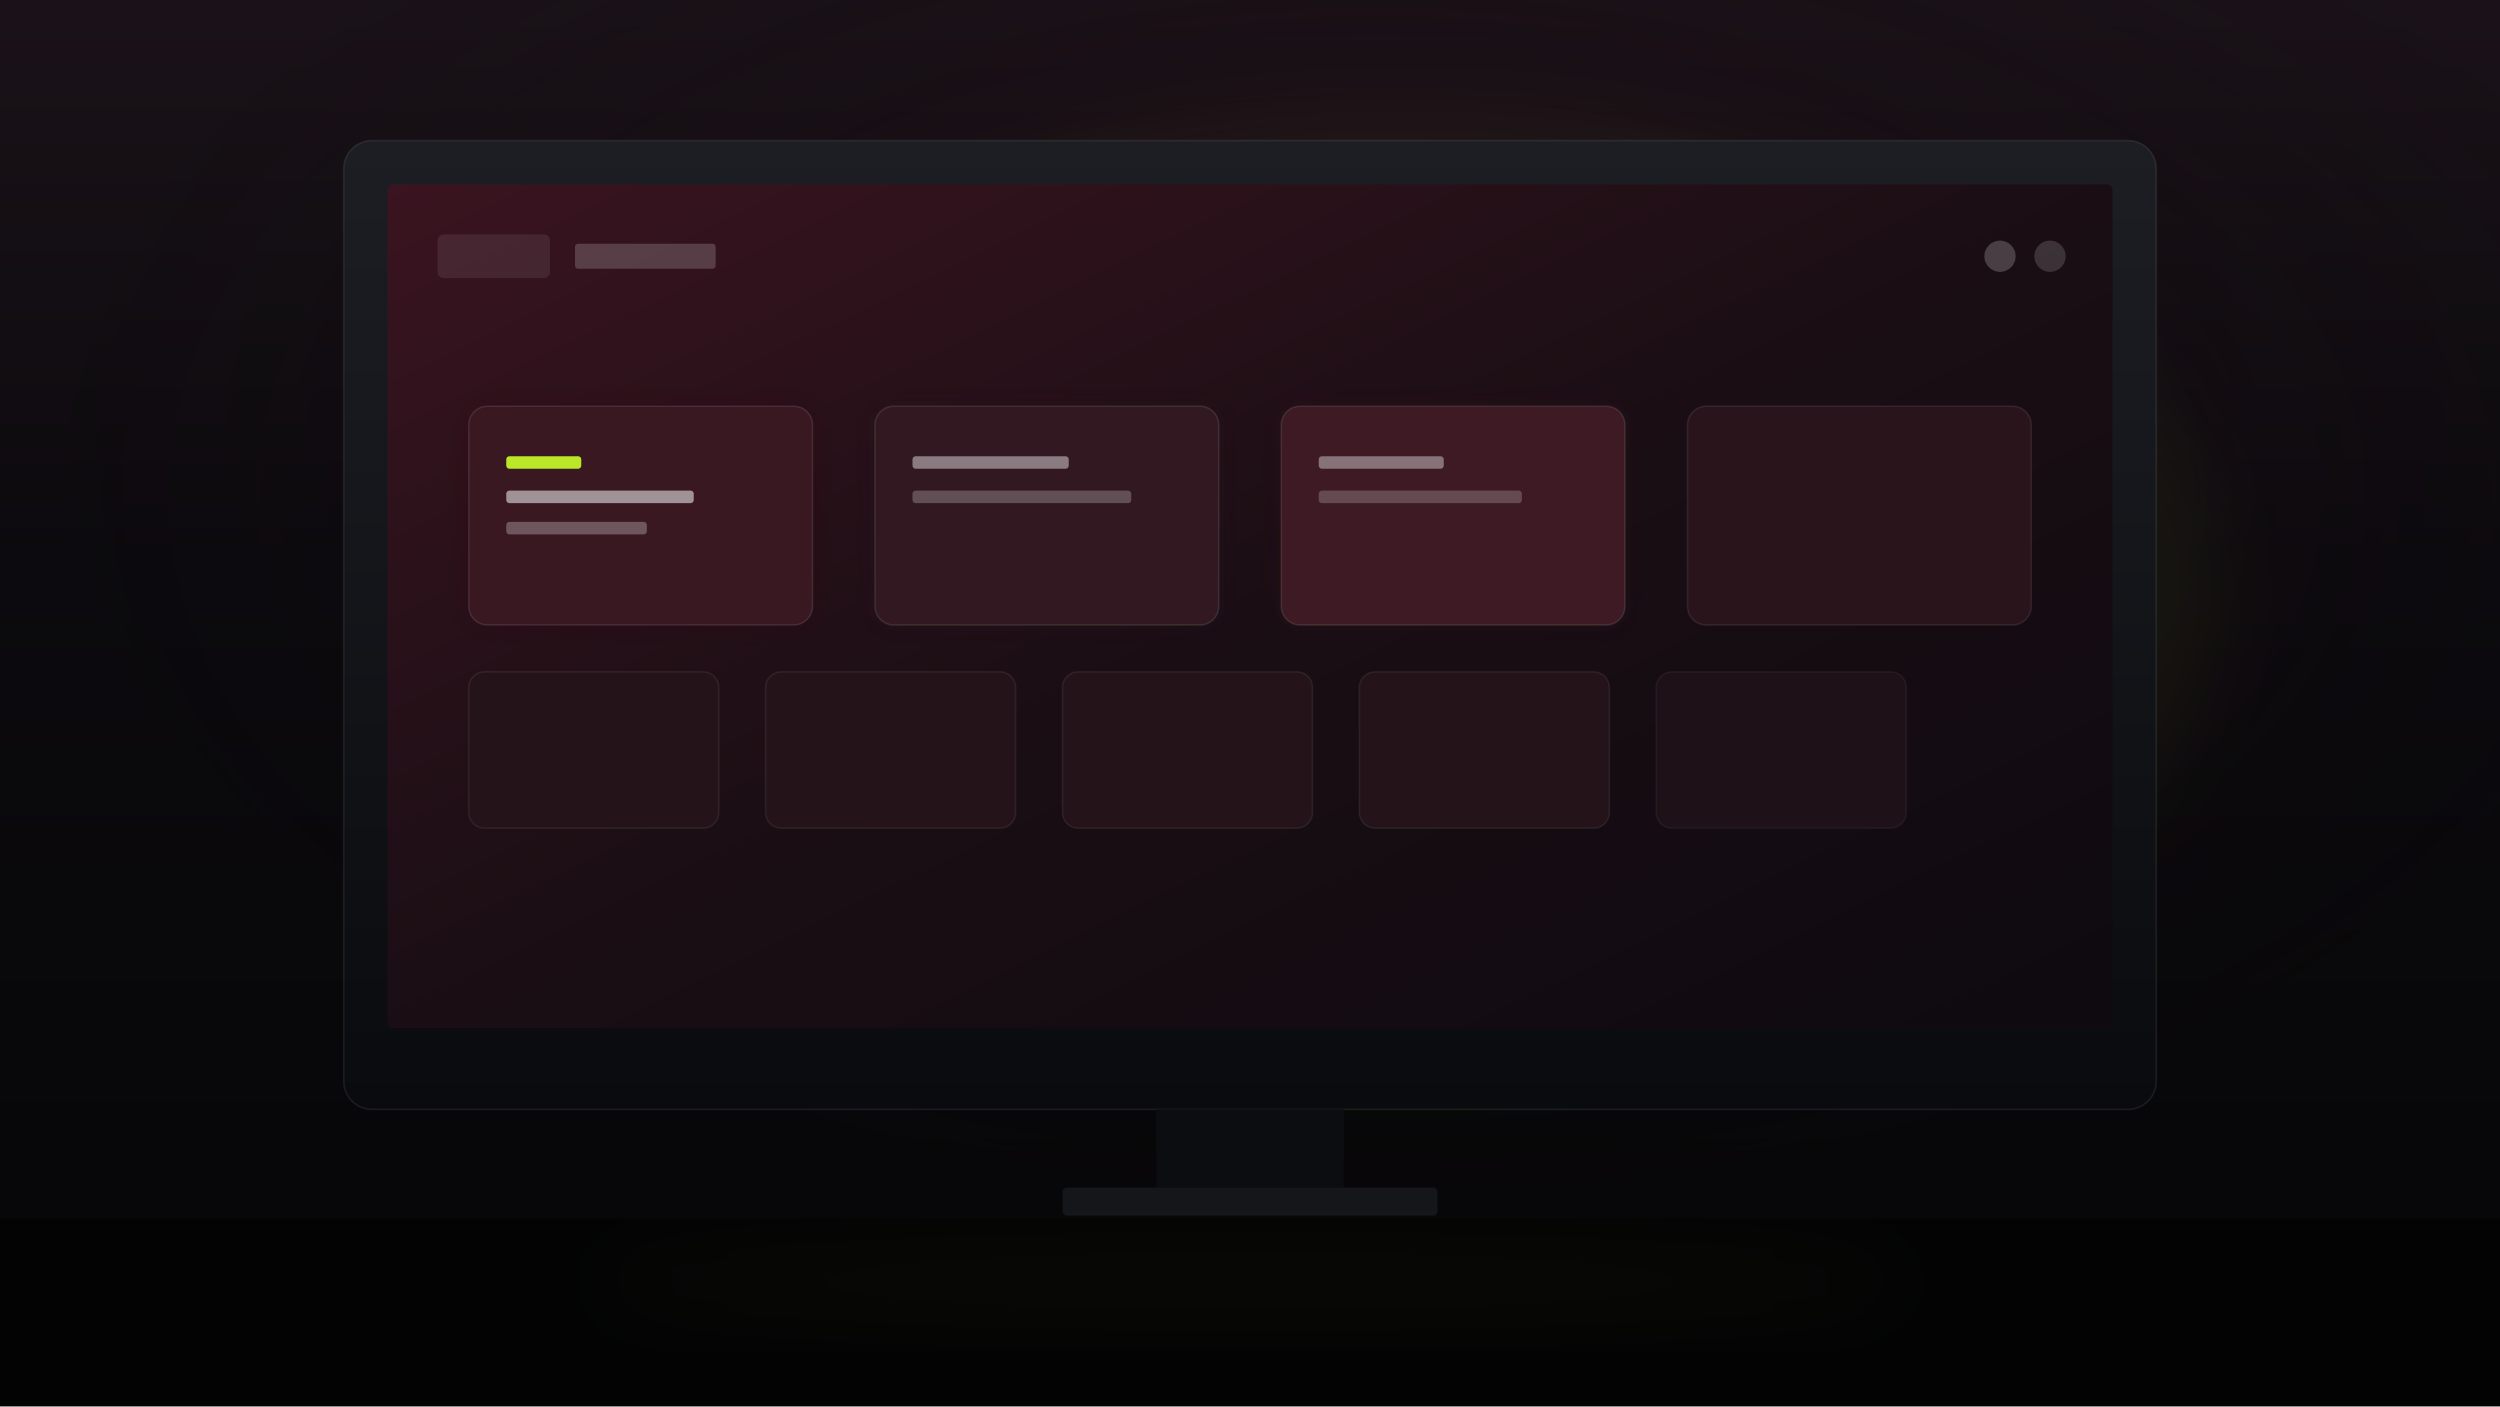
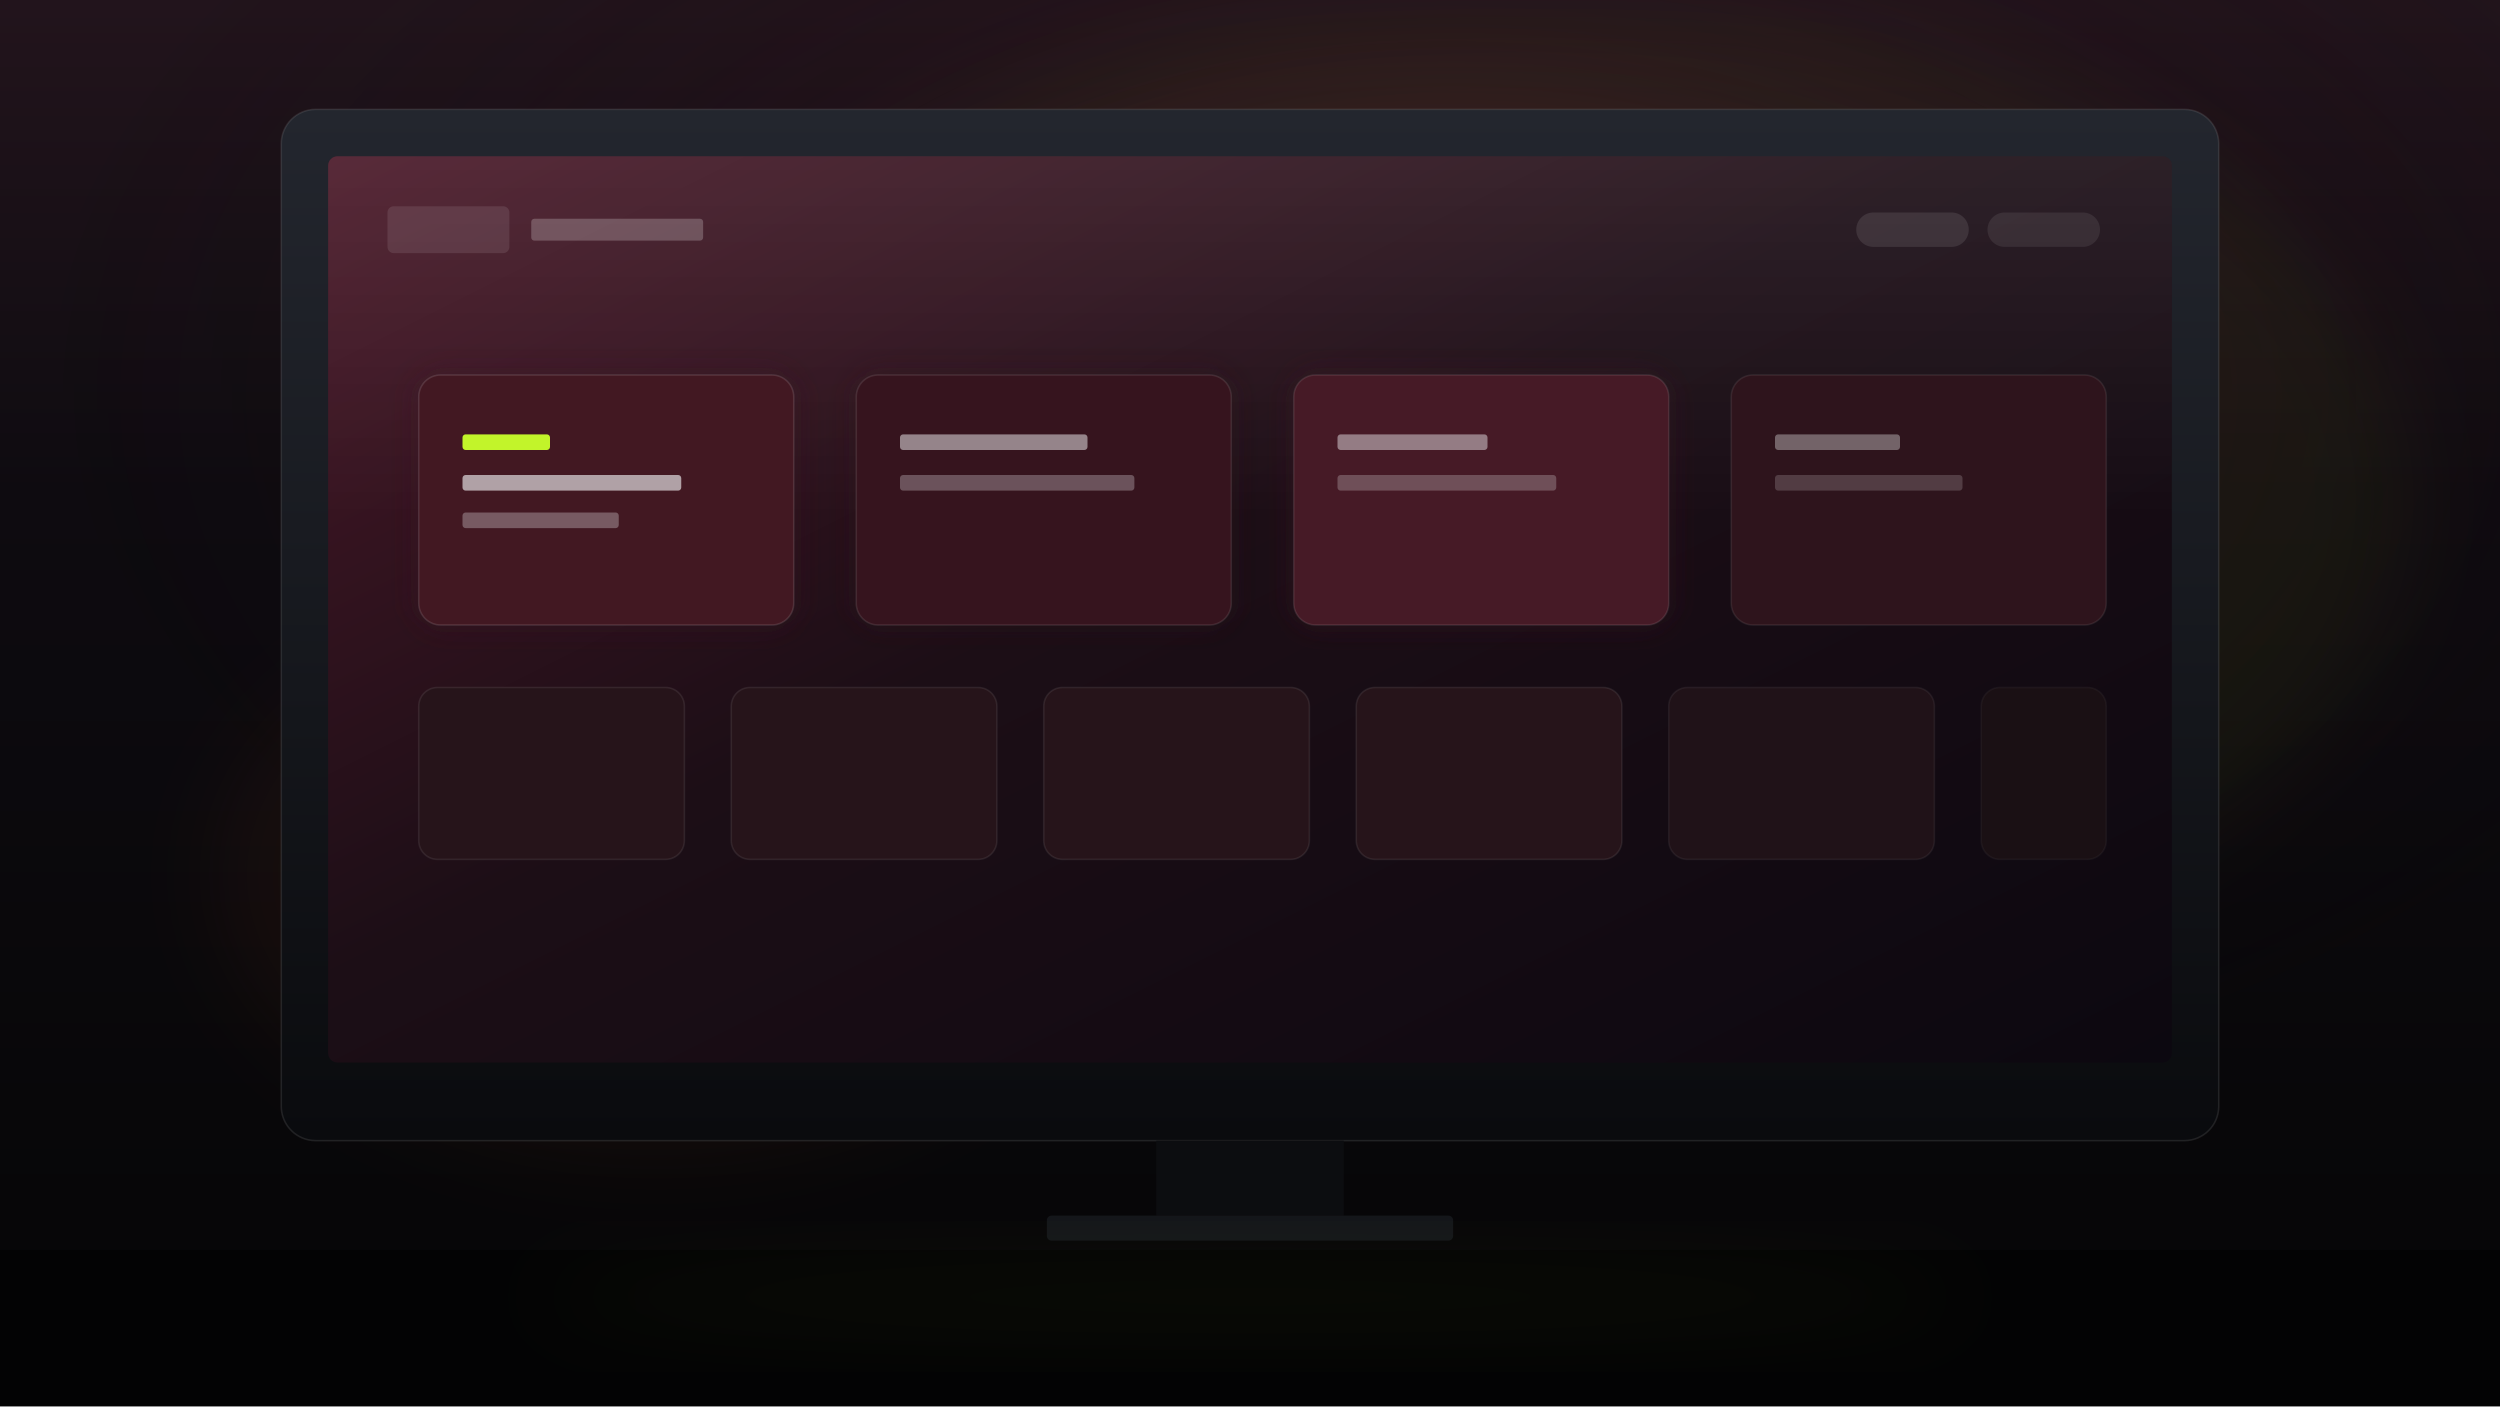
<svg xmlns="http://www.w3.org/2000/svg" viewBox="0 0 1600 900" role="img" aria-label="Dark product display with app tiles and cool light">
  <defs>
    <linearGradient id="wall" x1="0" y1="0" x2="0" y2="1">
-       <stop offset="0%" stop-color="#1a1218" />
-       <stop offset="40%" stop-color="#0c0a0e" />
+       <stop offset="0%" stop-color="#22141c" />
+       <stop offset="35%" stop-color="#0e0b10" />
      <stop offset="100%" stop-color="#050506" />
    </linearGradient>
-     <radialGradient id="spot" cx="55%" cy="35%" r="55%">
-       <stop offset="0%" stop-color="#6a2030" stop-opacity="0.55" />
-       <stop offset="55%" stop-color="#1a0c12" stop-opacity="0.25" />
+     <radialGradient id="spot" cx="58%" cy="28%" r="58%">
+       <stop offset="0%" stop-color="#8a2838" stop-opacity="0.62" />
+       <stop offset="45%" stop-color="#2a1018" stop-opacity="0.28" />
      <stop offset="100%" stop-color="#050506" stop-opacity="0" />
    </radialGradient>
    <linearGradient id="bezel" x1="0" y1="0" x2="0" y2="1">
-       <stop offset="0%" stop-color="#1c1e24" />
+       <stop offset="0%" stop-color="#23262e" />
      <stop offset="100%" stop-color="#0a0b0e" />
    </linearGradient>
    <linearGradient id="screenBg" x1="0" y1="0" x2="1" y2="1">
-       <stop offset="0%" stop-color="#3a1420" />
-       <stop offset="50%" stop-color="#1a0e14" />
-       <stop offset="100%" stop-color="#0e0a10" />
+       <stop offset="0%" stop-color="#4a1828" />
+       <stop offset="45%" stop-color="#1c0e16" />
+       <stop offset="100%" stop-color="#0c0810" />
+     </linearGradient>
+     <linearGradient id="glass" x1="0" y1="0" x2="0" y2="1">
+       <stop offset="0%" stop-color="#ffffff" stop-opacity="0.08" />
+       <stop offset="40%" stop-color="#ffffff" stop-opacity="0" />
    </linearGradient>
    <filter id="blurSoft" x="-30%" y="-30%" width="160%" height="160%">
-       <feGaussianBlur stdDeviation="24" />
+       <feGaussianBlur stdDeviation="28" />
    </filter>
    <filter id="blurLite" x="-20%" y="-20%" width="140%" height="140%">
-       <feGaussianBlur stdDeviation="8" />
+       <feGaussianBlur stdDeviation="10" />
    </filter>
  </defs>
  <rect width="1600" height="900" fill="url(#wall)" />
  <rect width="1600" height="900" fill="url(#spot)" />
-   <ellipse cx="900" cy="380" rx="520" ry="300" fill="#C8FF2A" opacity="0.04" filter="url(#blurSoft)" />
-   <rect x="220" y="90" width="1160" height="620" rx="18" fill="url(#bezel)" stroke="rgba(255,255,255,0.08)" />
-   <rect x="248" y="118" width="1104" height="540" rx="4" fill="url(#screenBg)" />
-   <rect x="280" y="150" width="72" height="28" rx="4" fill="rgba(255,255,255,0.08)" />
-   <rect x="368" y="156" width="90" height="16" rx="2" fill="rgba(255,255,255,0.18)" />
-   <circle cx="1280" cy="164" r="10" fill="rgba(255,255,255,0.2)" />
-   <circle cx="1312" cy="164" r="10" fill="rgba(255,255,255,0.15)" />
-   <g filter="url(#blurLite)" opacity="0.35">
-     <rect x="300" y="260" width="220" height="140" rx="12" fill="#2a1018" />
-     <rect x="560" y="260" width="220" height="140" rx="12" fill="#24141c" />
-     <rect x="820" y="260" width="220" height="140" rx="12" fill="#2c121a" />
+   <ellipse cx="980" cy="320" rx="560" ry="320" fill="#C8FF2A" opacity="0.045" filter="url(#blurSoft)" />
+   <ellipse cx="420" cy="560" rx="280" ry="180" fill="#FF6A1A" opacity="0.05" filter="url(#blurSoft)" />
+   <rect x="180" y="70" width="1240" height="660" rx="22" fill="url(#bezel)" stroke="rgba(255,255,255,0.1)" />
+   <rect x="210" y="100" width="1180" height="580" rx="6" fill="url(#screenBg)" />
+   <rect x="210" y="100" width="1180" height="580" rx="6" fill="url(#glass)" />
+   <rect x="248" y="132" width="78" height="30" rx="4" fill="rgba(255,255,255,0.1)" />
+   <rect x="340" y="140" width="110" height="14" rx="2" fill="rgba(255,255,255,0.22)" />
+   <rect x="1188" y="136" width="72" height="22" rx="11" fill="rgba(255,255,255,0.1)" />
+   <rect x="1272" y="136" width="72" height="22" rx="11" fill="rgba(255,255,255,0.08)" />
+   <g filter="url(#blurLite)" opacity="0.4">
+     <rect x="268" y="240" width="240" height="160" rx="14" fill="#3a1420" />
+     <rect x="548" y="240" width="240" height="160" rx="14" fill="#2c121a" />
+     <rect x="828" y="240" width="240" height="160" rx="14" fill="#401820" />
  </g>
-   <rect x="300" y="260" width="220" height="140" rx="12" fill="#3a1822" stroke="rgba(255,255,255,0.1)" />
-   <rect x="560" y="260" width="220" height="140" rx="12" fill="#321820" stroke="rgba(255,255,255,0.1)" />
-   <rect x="820" y="260" width="220" height="140" rx="12" fill="#3e1a24" stroke="rgba(255,255,255,0.1)" />
-   <rect x="1080" y="260" width="220" height="140" rx="12" fill="#2a141c" stroke="rgba(255,255,255,0.08)" />
-   <rect x="324" y="292" width="48" height="8" rx="2" fill="#C8FF2A" opacity="0.9" />
-   <rect x="324" y="314" width="120" height="8" rx="2" fill="rgba(244,245,247,0.55)" />
-   <rect x="324" y="334" width="90" height="8" rx="2" fill="rgba(244,245,247,0.28)" />
-   <rect x="584" y="292" width="100" height="8" rx="2" fill="rgba(244,245,247,0.45)" />
-   <rect x="584" y="314" width="140" height="8" rx="2" fill="rgba(244,245,247,0.25)" />
-   <rect x="844" y="292" width="80" height="8" rx="2" fill="rgba(244,245,247,0.4)" />
-   <rect x="844" y="314" width="130" height="8" rx="2" fill="rgba(244,245,247,0.22)" />
-   <rect x="300" y="430" width="160" height="100" rx="10" fill="#24141a" stroke="rgba(255,255,255,0.07)" />
-   <rect x="490" y="430" width="160" height="100" rx="10" fill="#24141a" stroke="rgba(255,255,255,0.07)" />
-   <rect x="680" y="430" width="160" height="100" rx="10" fill="#24141a" stroke="rgba(255,255,255,0.07)" />
-   <rect x="870" y="430" width="160" height="100" rx="10" fill="#24141a" stroke="rgba(255,255,255,0.07)" />
-   <rect x="1060" y="430" width="160" height="100" rx="10" fill="#1e1218" stroke="rgba(255,255,255,0.05)" />
-   <rect x="740" y="710" width="120" height="50" fill="#0c0d10" />
-   <rect x="680" y="760" width="240" height="18" rx="3" fill="#14161a" />
-   <rect x="0" y="780" width="1600" height="120" fill="#030304" />
-   <ellipse cx="800" cy="820" rx="420" ry="28" fill="#C8FF2A" opacity="0.03" filter="url(#blurSoft)" />
+   <rect x="268" y="240" width="240" height="160" rx="14" fill="#421822" stroke="rgba(255,255,255,0.12)" />
+   <rect x="548" y="240" width="240" height="160" rx="14" fill="#36141e" stroke="rgba(255,255,255,0.1)" />
+   <rect x="828" y="240" width="240" height="160" rx="14" fill="#461a26" stroke="rgba(255,255,255,0.1)" />
+   <rect x="1108" y="240" width="240" height="160" rx="14" fill="#2e141c" stroke="rgba(255,255,255,0.08)" />
+   <rect x="296" y="278" width="56" height="10" rx="2" fill="#C8FF2A" opacity="0.95" />
+   <rect x="296" y="304" width="140" height="10" rx="2" fill="rgba(244,245,247,0.62)" />
+   <rect x="296" y="328" width="100" height="10" rx="2" fill="rgba(244,245,247,0.3)" />
+   <rect x="576" y="278" width="120" height="10" rx="2" fill="rgba(244,245,247,0.5)" />
+   <rect x="576" y="304" width="150" height="10" rx="2" fill="rgba(244,245,247,0.28)" />
+   <rect x="856" y="278" width="96" height="10" rx="2" fill="rgba(244,245,247,0.45)" />
+   <rect x="856" y="304" width="140" height="10" rx="2" fill="rgba(244,245,247,0.24)" />
+   <rect x="1136" y="278" width="80" height="10" rx="2" fill="rgba(244,245,247,0.35)" />
+   <rect x="1136" y="304" width="120" height="10" rx="2" fill="rgba(244,245,247,0.18)" />
+   <rect x="268" y="440" width="170" height="110" rx="12" fill="#26141a" stroke="rgba(255,255,255,0.08)" />
+   <rect x="468" y="440" width="170" height="110" rx="12" fill="#26141a" stroke="rgba(255,255,255,0.08)" />
+   <rect x="668" y="440" width="170" height="110" rx="12" fill="#26141a" stroke="rgba(255,255,255,0.08)" />
+   <rect x="868" y="440" width="170" height="110" rx="12" fill="#26141a" stroke="rgba(255,255,255,0.08)" />
+   <rect x="1068" y="440" width="170" height="110" rx="12" fill="#201218" stroke="rgba(255,255,255,0.06)" />
+   <rect x="1268" y="440" width="80" height="110" rx="12" fill="#1a1014" stroke="rgba(255,255,255,0.04)" />
+   <rect x="740" y="730" width="120" height="48" fill="#0c0d10" />
+   <rect x="670" y="778" width="260" height="16" rx="3" fill="#14161a" />
+   <rect x="0" y="800" width="1600" height="100" fill="#030304" />
+   <ellipse cx="800" cy="830" rx="460" ry="30" fill="#C8FF2A" opacity="0.035" filter="url(#blurSoft)" />
</svg>
